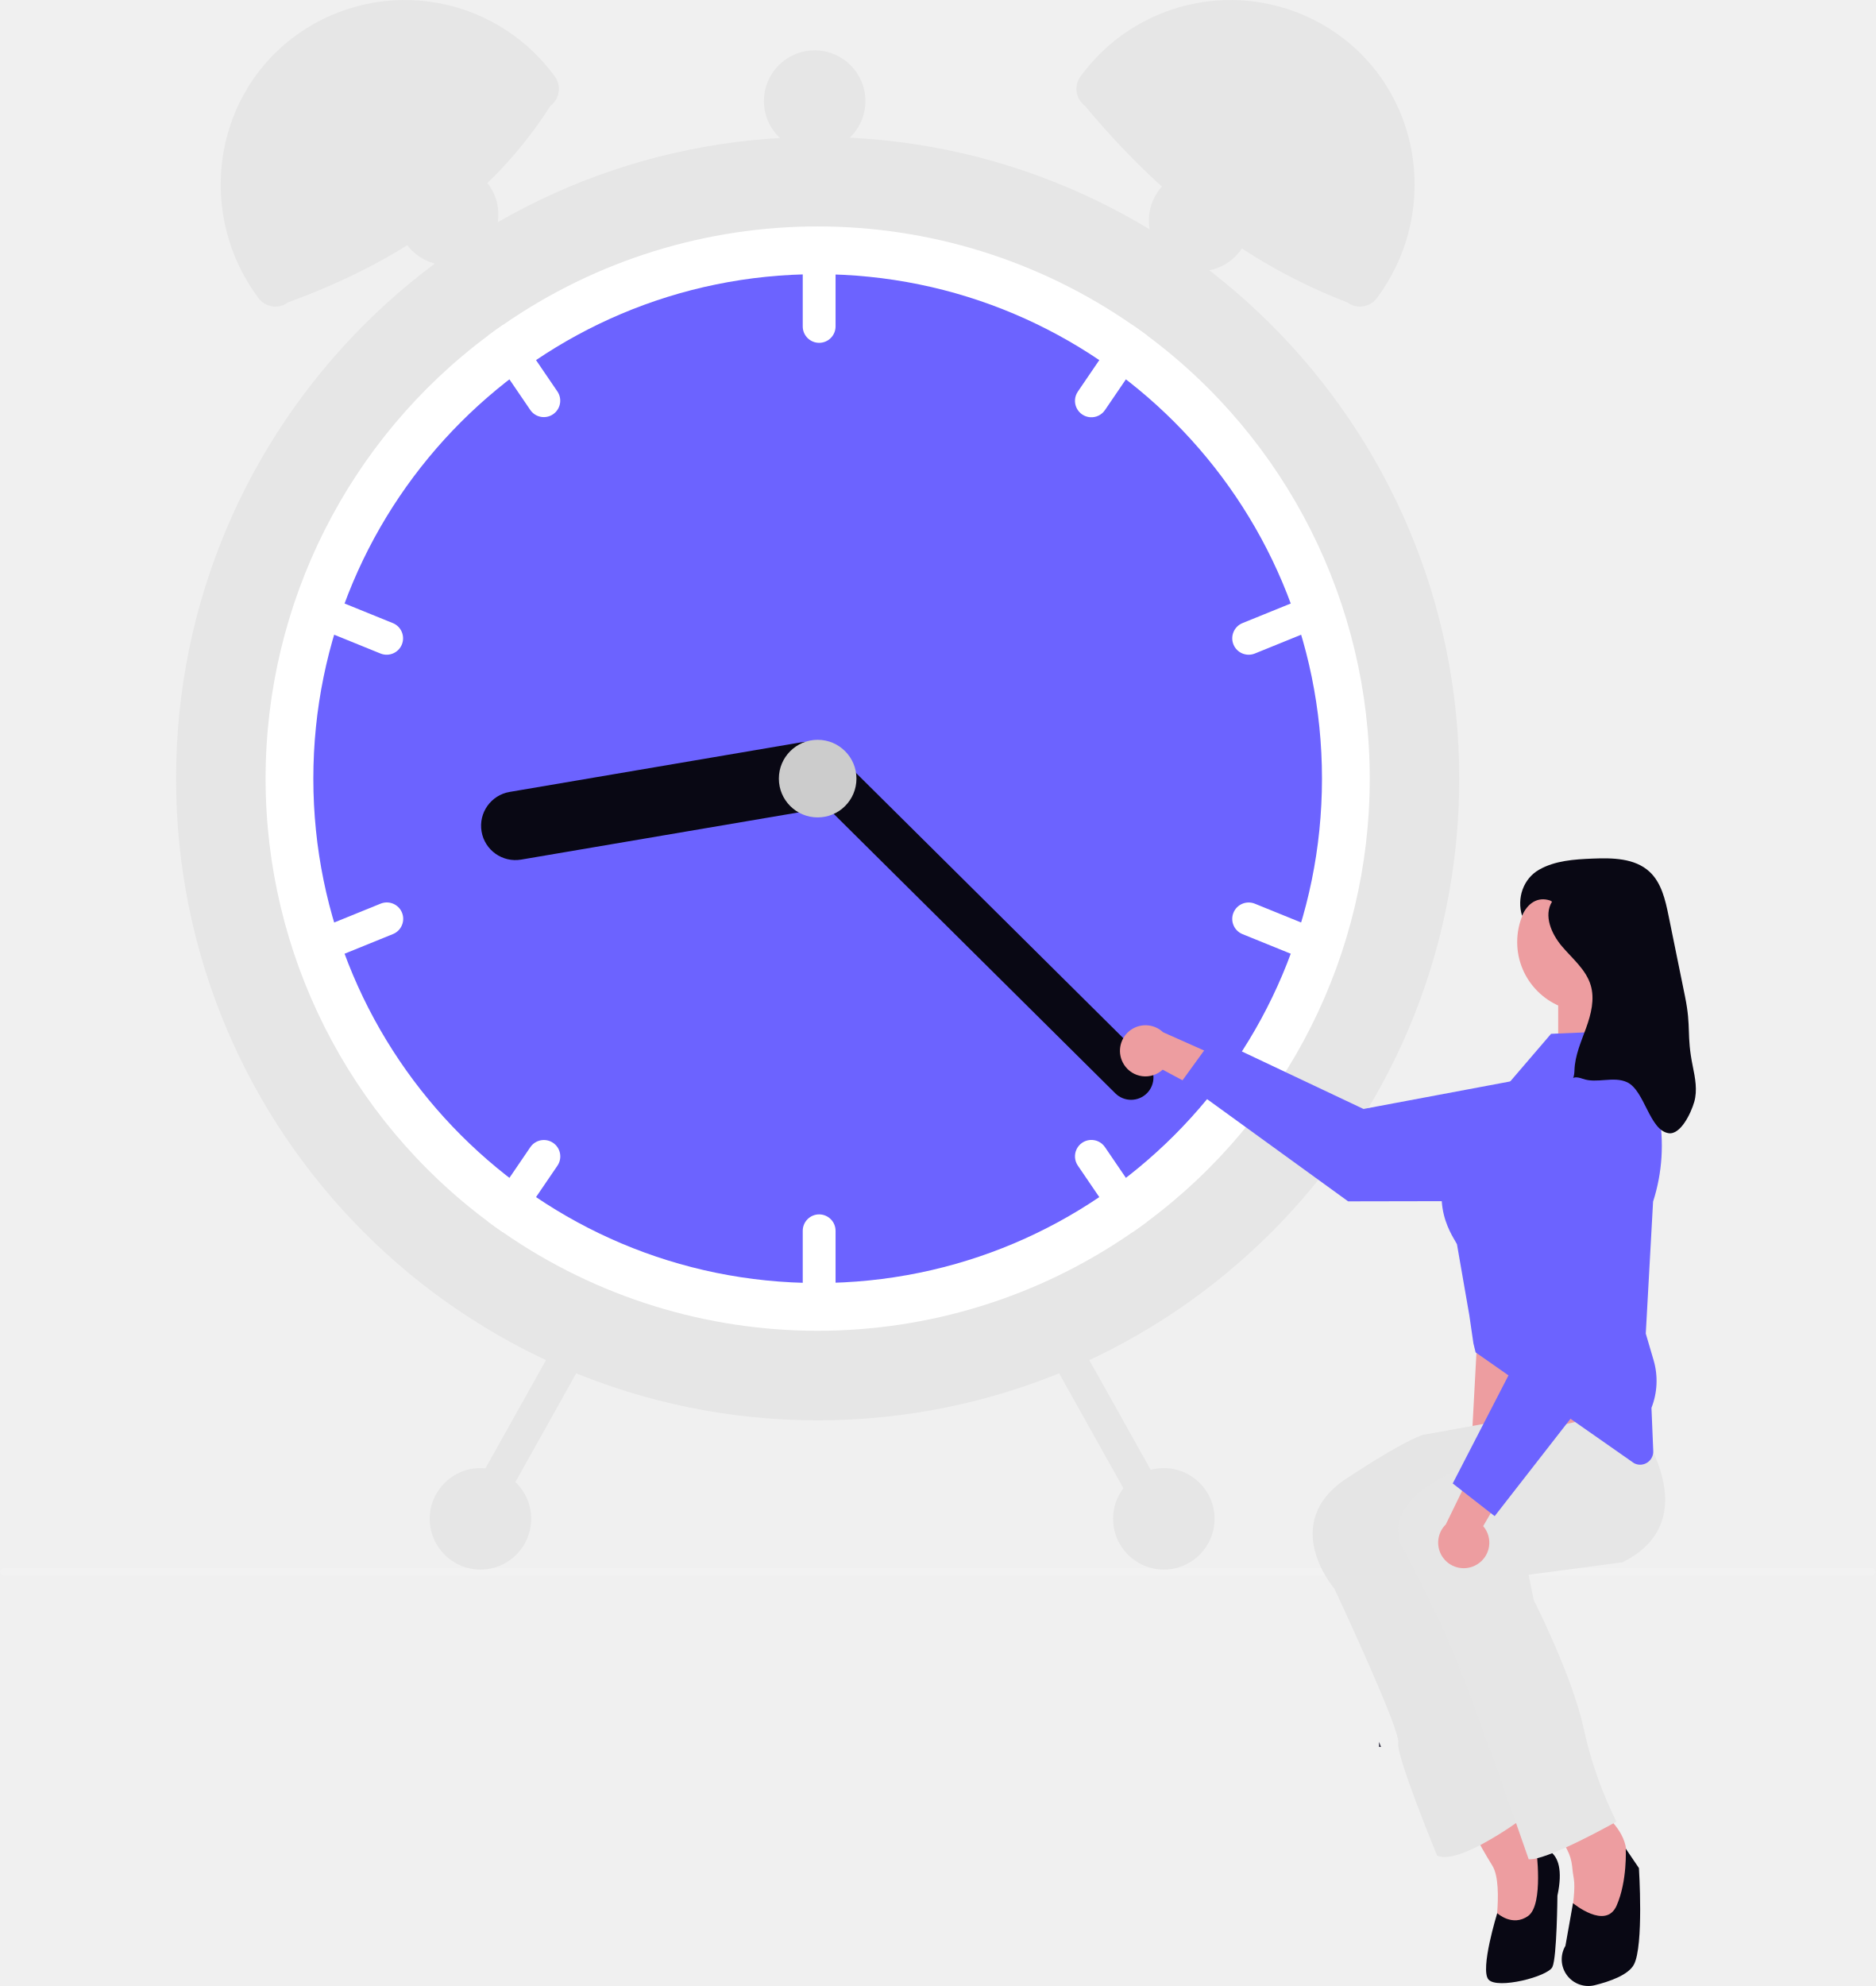
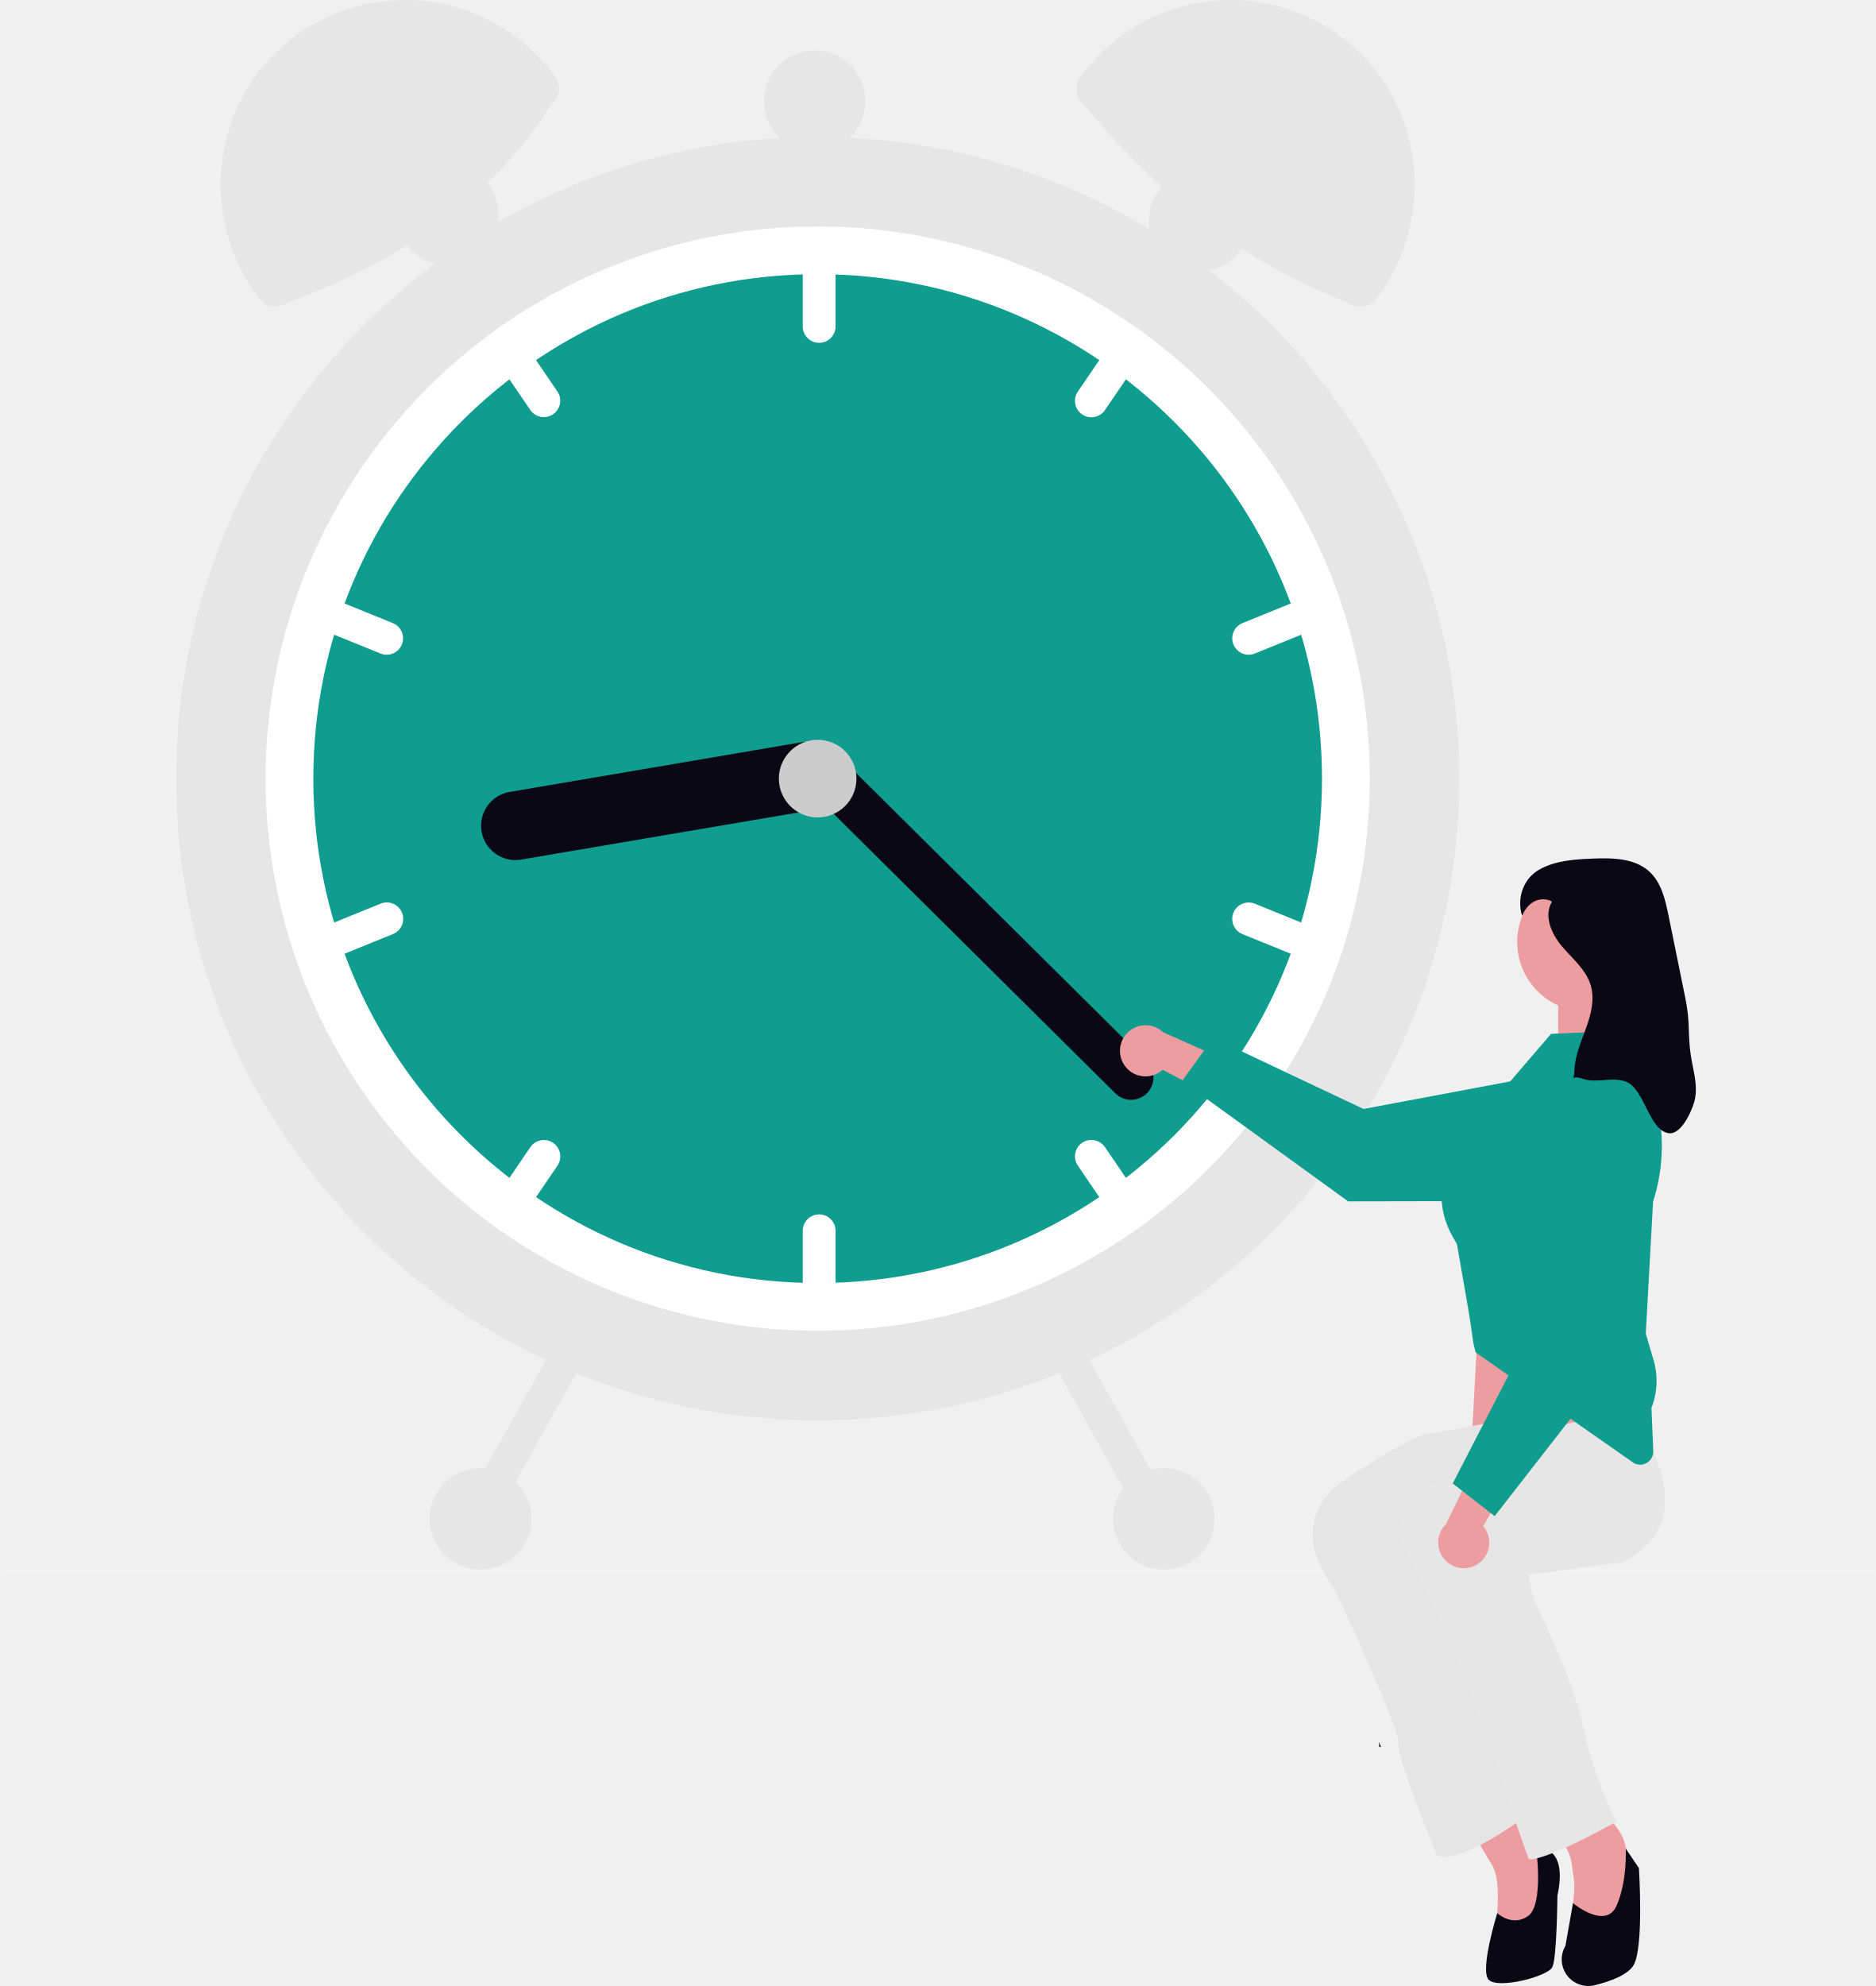
<svg xmlns="http://www.w3.org/2000/svg" width="763.974" height="808.891" viewBox="0 0 763.974 808.891" role="img" artist="Katerina Limpitsouni" source="https://undraw.co/">
  <g transform="translate(-646.001 -224.029)">
    <path d="M1026.138,660.881a1.5,1.5,0,0,1-.393,1.024,1.3,1.3,0,0,1-.953.422H263.51a1.45,1.45,0,0,1,0-2.893h761.282a1.3,1.3,0,0,1,.953.423A1.5,1.5,0,0,1,1026.138,660.881Z" transform="translate(383.836 203.317)" fill="#f2f2f2" />
    <g transform="translate(717.725 224.029)">
      <circle cx="261.371" cy="261.371" r="261.371" transform="translate(0 55.753)" fill="#e6e6e6" />
      <path d="M805.964,434.793A224.589,224.589,0,0,1,715.19,615.334c-1.884,1.41-3.805,2.784-5.738,4.121a224.939,224.939,0,0,1-256.776,0c-1.933-1.337-3.854-2.711-5.738-4.121a224.925,224.925,0,0,1,0-361.081c1.884-1.41,3.805-2.784,5.738-4.121a224.939,224.939,0,0,1,256.776,0c1.933,1.337,3.854,2.711,5.738,4.121a224.589,224.589,0,0,1,90.775,180.541Z" transform="translate(-319.692 -117.669)" fill="#fff" />
-       <circle cx="205.45" cy="205.45" r="205.45" transform="translate(55.921 111.674)" fill="#6c63ff" />
+       <circle cx="205.45" cy="205.45" r="205.45" transform="translate(55.921 111.674)" fill="#0f9d8f" />
      <path d="M542.849,213.892a6.7,6.7,0,0,0-6.686,6.686v29.176a6.686,6.686,0,0,0,13.372,0V220.579a6.7,6.7,0,0,0-6.686-6.686Z" transform="translate(-280.869 -116.807)" fill="#fff" />
      <path d="M656.687,247.116c-1.884-1.41-3.805-2.784-5.738-4.121a6.682,6.682,0,0,0-5.957,2.905l-16.424,24.107a6.685,6.685,0,1,0,11.051,7.525l16.424-24.107A6.643,6.643,0,0,0,656.687,247.116Z" transform="translate(-261.189 -110.533)" fill="#fff" />
      <path d="M719.954,337.542a6.678,6.678,0,0,0-8.7-3.671l-27.037,10.978a6.686,6.686,0,0,0,5.033,12.388l27.037-10.978A6.7,6.7,0,0,0,719.954,337.542Z" transform="translate(-249.837 -91.036)" fill="#fff" />
      <path d="M459.043,270.007,442.619,245.9a6.682,6.682,0,0,0-5.957-2.905c-1.933,1.337-3.854,2.711-5.738,4.121a6.643,6.643,0,0,0,.644,6.309l16.424,24.107a6.685,6.685,0,0,0,11.051-7.525Z" transform="translate(-303.678 -110.533)" fill="#fff" />
      <path d="M405.282,344.848,378.246,333.87a6.686,6.686,0,0,0-5.033,12.388l27.037,10.978a6.686,6.686,0,0,0,5.033-12.388Z" transform="translate(-316.914 -91.036)" fill="#fff" />
      <path d="M542.849,540.892a6.7,6.7,0,0,0-6.686,6.686v29.176a6.686,6.686,0,0,0,13.372,0V547.579a6.7,6.7,0,0,0-6.686-6.686Z" transform="translate(-280.869 -46.279)" fill="#fff" />
      <path d="M656.043,543.008,639.619,518.9a6.685,6.685,0,1,0-11.051,7.525l16.424,24.107a6.682,6.682,0,0,0,5.957,2.906c1.933-1.337,3.854-2.711,5.738-4.121a6.643,6.643,0,0,0-.644-6.309Z" transform="translate(-261.189 -51.653)" fill="#fff" />
      <path d="M716.282,447.848,689.246,436.87a6.686,6.686,0,0,0-5.033,12.388l27.037,10.978a6.686,6.686,0,0,0,5.033-12.388Z" transform="translate(-249.837 -68.821)" fill="#fff" />
      <path d="M457.28,517.138a6.686,6.686,0,0,0-9.288,1.763l-16.424,24.107a6.643,6.643,0,0,0-.644,6.309c1.884,1.41,3.805,2.784,5.738,4.121a6.682,6.682,0,0,0,5.957-2.906l16.424-24.107a6.684,6.684,0,0,0-1.763-9.288Z" transform="translate(-303.678 -51.652)" fill="#fff" />
      <path d="M408.954,440.542a6.678,6.678,0,0,0-8.7-3.671l-27.037,10.978a6.686,6.686,0,1,0,5.033,12.388l27.037-10.978a6.7,6.7,0,0,0,3.671-8.716Z" transform="translate(-316.914 -68.821)" fill="#fff" />
      <path d="M574.775,394.228a14,14,0,0,1-11.438,16.127L444.689,430.536A13.98,13.98,0,0,1,440,402.972L558.648,382.79a14,14,0,0,1,16.127,11.438Z" transform="translate(-304.12 -80.421)" fill="#090814" />
      <path d="M676.944,525.534a9.128,9.128,0,0,1-12.894.051L536.327,398.863a9.118,9.118,0,0,1,12.843-12.945L676.894,512.639a9.127,9.127,0,0,1,.051,12.894Z" transform="translate(-281.415 -80.274)" fill="#090814" />
      <circle cx="15.804" cy="15.804" r="15.804" transform="translate(245.567 301.32)" fill="#ccc" />
      <path d="M475.451,177.115c-24.259,38.139-61.272,63.45-106.919,80.077a8.581,8.581,0,0,1-12.013-1.724h0c-24.795-33.106-19.2-80.421,13.528-105.718A75.455,75.455,0,0,1,476.49,164.187l.686.916a8.581,8.581,0,0,1-1.724,12.013Z" transform="translate(-322.936 -134.031)" fill="#e6e6e6" />
      <path d="M630.278,164.187A75.456,75.456,0,0,1,736.72,149.75c32.724,25.3,38.323,72.612,13.528,105.718h0a8.581,8.581,0,0,1-12.013,1.724c-42.375-16.224-77.126-44.3-106.919-80.077a8.581,8.581,0,0,1-1.724-12.013Z" transform="translate(-261.088 -134.031)" fill="#e6e6e6" />
      <path d="M621.712,581.311a6.7,6.7,0,0,0-2.57,9.1l38.588,68.957a6.686,6.686,0,0,0,11.669-6.53l-38.588-68.957A6.7,6.7,0,0,0,621.712,581.311Z" transform="translate(-263.155 -37.745)" fill="#e6e6e6" />
      <path d="M460.731,583.882l-38.588,68.957a6.686,6.686,0,1,0,11.67,6.53L472.4,590.412a6.686,6.686,0,1,0-11.67-6.53Z" transform="translate(-305.645 -37.745)" fill="#e6e6e6" />
      <circle cx="20.667" cy="20.667" r="20.667" transform="translate(381.724 597.946)" fill="#e6e6e6" />
      <circle cx="20.667" cy="20.667" r="20.667" transform="translate(396.312 69.125)" fill="#e6e6e6" />
      <circle cx="20.667" cy="20.667" r="20.667" transform="translate(239.489 20.498)" fill="#e6e6e6" />
      <circle cx="20.667" cy="20.667" r="20.667" transform="translate(89.96 66.694)" fill="#e6e6e6" />
      <circle cx="20.667" cy="20.667" r="20.667" transform="translate(103.333 597.946)" fill="#e6e6e6" />
    </g>
    <path d="M458.7,593.34l.817,2.066H458.7Z" transform="translate(749.086 340.151)" fill="#2f2e41" />
    <g transform="translate(1102.232 573.625)">
      <rect width="22.667" height="44" transform="translate(178.539 53.775)" fill="#ed9da0" />
      <path d="M232.455,271.139A28.339,28.339,0,1,0,260.795,242.8,28.339,28.339,0,0,0,232.455,271.139Z" transform="translate(-70.615 -237.048)" fill="#ed9da0" />
      <path d="M.391,0H55.858V61.19L-2.516,53.952Z" transform="translate(145.595 187.566)" fill="#ed9da0" />
      <path d="M716.6,535.9s2.358,4.727,5.588,10.4c1.263,2.235,2.671,4.638,4.113,6.951,5.107,8.17,0,34.2,0,34.2l11.176,1.531,11.176-5.588,2.045-18.887V550.7l-12.741-14.249-5.588-6.169Z" transform="translate(-574.603 -143.004)" fill="#ed9da0" />
      <path d="M723.527,457.52s27.057,57.679,26.029,62.786,15.825,45.944,15.825,45.944c3.844,1.81,10.908-.793,17.569-4.247a137.766,137.766,0,0,0,14.529-8.941l.983-.693.592-.425L754.641,428.921,793.936,400.1l2.906-2.135L814.411,385l-53.645,9.7s-1.866-.235-11.735,5.286c-4.739,2.649-11.321,6.616-20.419,12.584C700.572,430.978,723.527,457.52,723.527,457.52Z" transform="translate(-636.171 -160.087)" fill="#e6e6e6" />
      <g transform="translate(78.506 224.913)" opacity="0.007">
        <path d="M723.527,457.52s27.057,57.679,26.029,62.786,15.825,45.944,15.825,45.944c3.844,1.81,10.908-.793,17.569-4.247a137.766,137.766,0,0,0,14.529-8.941l.983-.693.592-.425L754.641,428.921,793.936,400.1l2.906-2.135L814.411,385l-53.645,9.7s-1.866-.235-11.735,5.286c-4.739,2.649-11.321,6.616-20.419,12.584C700.572,430.978,723.527,457.52,723.527,457.52Z" transform="translate(-714.68 -385)" fill="#090814" />
      </g>
      <path d="M734.357,544.446s13.277-2.045,8.672,19.4c0,0-.2,25.146-2.045,29.057s-22.464,9.187-26.029,5.107,3.555-27.037,3.555-27.037,6.18,5.736,12.61,1.122S734.357,544.446,734.357,544.446Z" transform="translate(-564.802 -141.344)" fill="#090814" />
      <path d="M687.327,541.862a16.093,16.093,0,0,1,3.476,4.828,18.907,18.907,0,0,1,1.978,6.571c.134,1.743.414,3.476.7,5.2,1.274,7.276-3.61,28.834-3.61,28.834l19.4,3.062,7.141-7.655,1.531-16.842a61.029,61.029,0,0,1-3.062-17.881c0-4.392-2.235-8.315-4.47-11.176a30.731,30.731,0,0,0-5.174-5.13S683.236,538.286,687.327,541.862Z" transform="translate(-508.574 -142.842)" fill="#ed9da0" />
      <path d="M678.1,442.209s12.752,23.995,20.933,43.9c5.364,13.076,16.451,44.212,23.47,64.038l1.028,2.928c3.085,8.773,5.141,14.708,5.141,14.708a13.293,13.293,0,0,0,4.012-.593c1.207-.324,2.559-.76,4-1.3l1.62-.615c1.609-.626,3.353-1.352,5.018-2.112,8.114-3.621,16.764-8.337,19.9-10.058l1.185-.659A161.47,161.47,0,0,1,751.1,514.64c-4.593-21.435-20.419-52.527-20.419-52.527L728.633,451.9l38.289-5.107c28.845-14.417,14.831-42.837,6.594-55.455A74.487,74.487,0,0,0,768.967,385l-30.633,6.706s-4.828,1.542-15.557,6.292l-4.929,2.235c-6.013,2.76-13.411,6.314-22.352,10.874C665.344,426.351,678.1,442.209,678.1,442.209Z" transform="translate(-562.139 -160.087)" fill="#e6e6e6" />
      <path d="M686.045,584.234A10.841,10.841,0,0,0,698,600.282c6.27-1.553,13.7-4.213,15.937-8.4,4.079-7.655,2.045-39.306,2.045-39.306l-5.365-7.913s.7,13.163-3.73,23.217-17.755-1.006-17.755-1.006Z" transform="translate(-504.553 -141.313)" fill="#090814" />
      <path d="M644.125,493.584a10.353,10.353,0,0,0,15.744,2.038L692.3,513l-1.739-19.039L660.03,480.378a10.409,10.409,0,0,0-15.9,13.206Z" transform="translate(-642.451 -409.544)" fill="#ed9da0" />
-       <path d="M663.264,499.311l12.708-17.542,61.221,28.941,76.183-14.294a26.1,26.1,0,0,1,30.915,25.605h0a26.13,26.13,0,0,1-26.054,26.15l-87.306.162Z" transform="translate(-637.963 -408.627)" fill="#6c63ff" />
-       <path d="M831.129,656.112a5.354,5.354,0,0,1-2.484-.616L764.1,610.364l-.889-3.639-1.675-11.515-5.033-28.9c-.134-.29-.414-.765-.731-1.3-3.266-5.533-13.205-22.375,5.764-45.564l33.3-38.828,28.584-1.23.325.411A74.451,74.451,0,0,1,836.4,548.96l-2.976,53.753,3.192,10.856a29.954,29.954,0,0,1-.877,19.383l.732,17.578a5.37,5.37,0,0,1-5.342,5.582Z" transform="translate(-619.203 -409.14)" fill="#6c63ff" />
+       <path d="M663.264,499.311l12.708-17.542,61.221,28.941,76.183-14.294a26.1,26.1,0,0,1,30.915,25.605h0a26.13,26.13,0,0,1-26.054,26.15l-87.306.162Z" transform="translate(-637.963 -408.627)" fill="#0f9d8f" />
+       <path d="M831.129,656.112a5.354,5.354,0,0,1-2.484-.616L764.1,610.364l-.889-3.639-1.675-11.515-5.033-28.9c-.134-.29-.414-.765-.731-1.3-3.266-5.533-13.205-22.375,5.764-45.564l33.3-38.828,28.584-1.23.325.411A74.451,74.451,0,0,1,836.4,548.96l-2.976,53.753,3.192,10.856a29.954,29.954,0,0,1-.877,19.383l.732,17.578a5.37,5.37,0,0,1-5.342,5.582Z" transform="translate(-619.203 -409.14)" fill="#0f9d8f" />
      <path d="M764.689,669.646a10.353,10.353,0,0,0,2.585-15.663l18.494-31.8-19.088,1.076-14.636,30.037a10.409,10.409,0,0,0,12.645,16.354Z" transform="translate(-619.287 -382)" fill="#ed9da0" />
-       <path d="M771.063,673.95l-17.089-13.311,31.053-60.178-11.636-76.634a26.1,26.1,0,0,1,26.665-30.006h0a26.13,26.13,0,0,1,25.228,26.947l-2.875,87.258Z" transform="translate(-618.398 -406.03)" fill="#6c63ff" />
+       <path d="M771.063,673.95l-17.089-13.311,31.053-60.178-11.636-76.634a26.1,26.1,0,0,1,26.665-30.006h0a26.13,26.13,0,0,1,25.228,26.947l-2.875,87.258Z" transform="translate(-618.398 -406.03)" fill="#0f9d8f" />
      <path d="M231.217,256.146c-3.481,5.648-.272,13.086,4.017,18.148s9.819,9.505,11.733,15.857c1.717,5.7.155,11.837-1.864,17.432s-4.529,11.174-4.737,17.118-2.257,1.568,3.342,3.575c5.746,2.059,12.539-1.177,18.074,1.4,7.209,3.353,9.065,19.561,16.924,20.765,4.837.741,9.1-8.052,10.448-12.754s.381-9.722-.6-14.516c-2.677-13.136-.492-15.331-3.169-28.467l-6.683-32.79c-1.33-6.526-2.908-13.506-7.813-18.012-5.993-5.506-15.027-5.636-23.158-5.306-7.471.3-15.243.814-21.747,4.5s-9.2,11.685-6.953,18.815c2.1-5.018,6.305-7.99,11.45-6.22" transform="translate(-55.189 -238.49)" fill="#090814" />
    </g>
  </g>
</svg>
